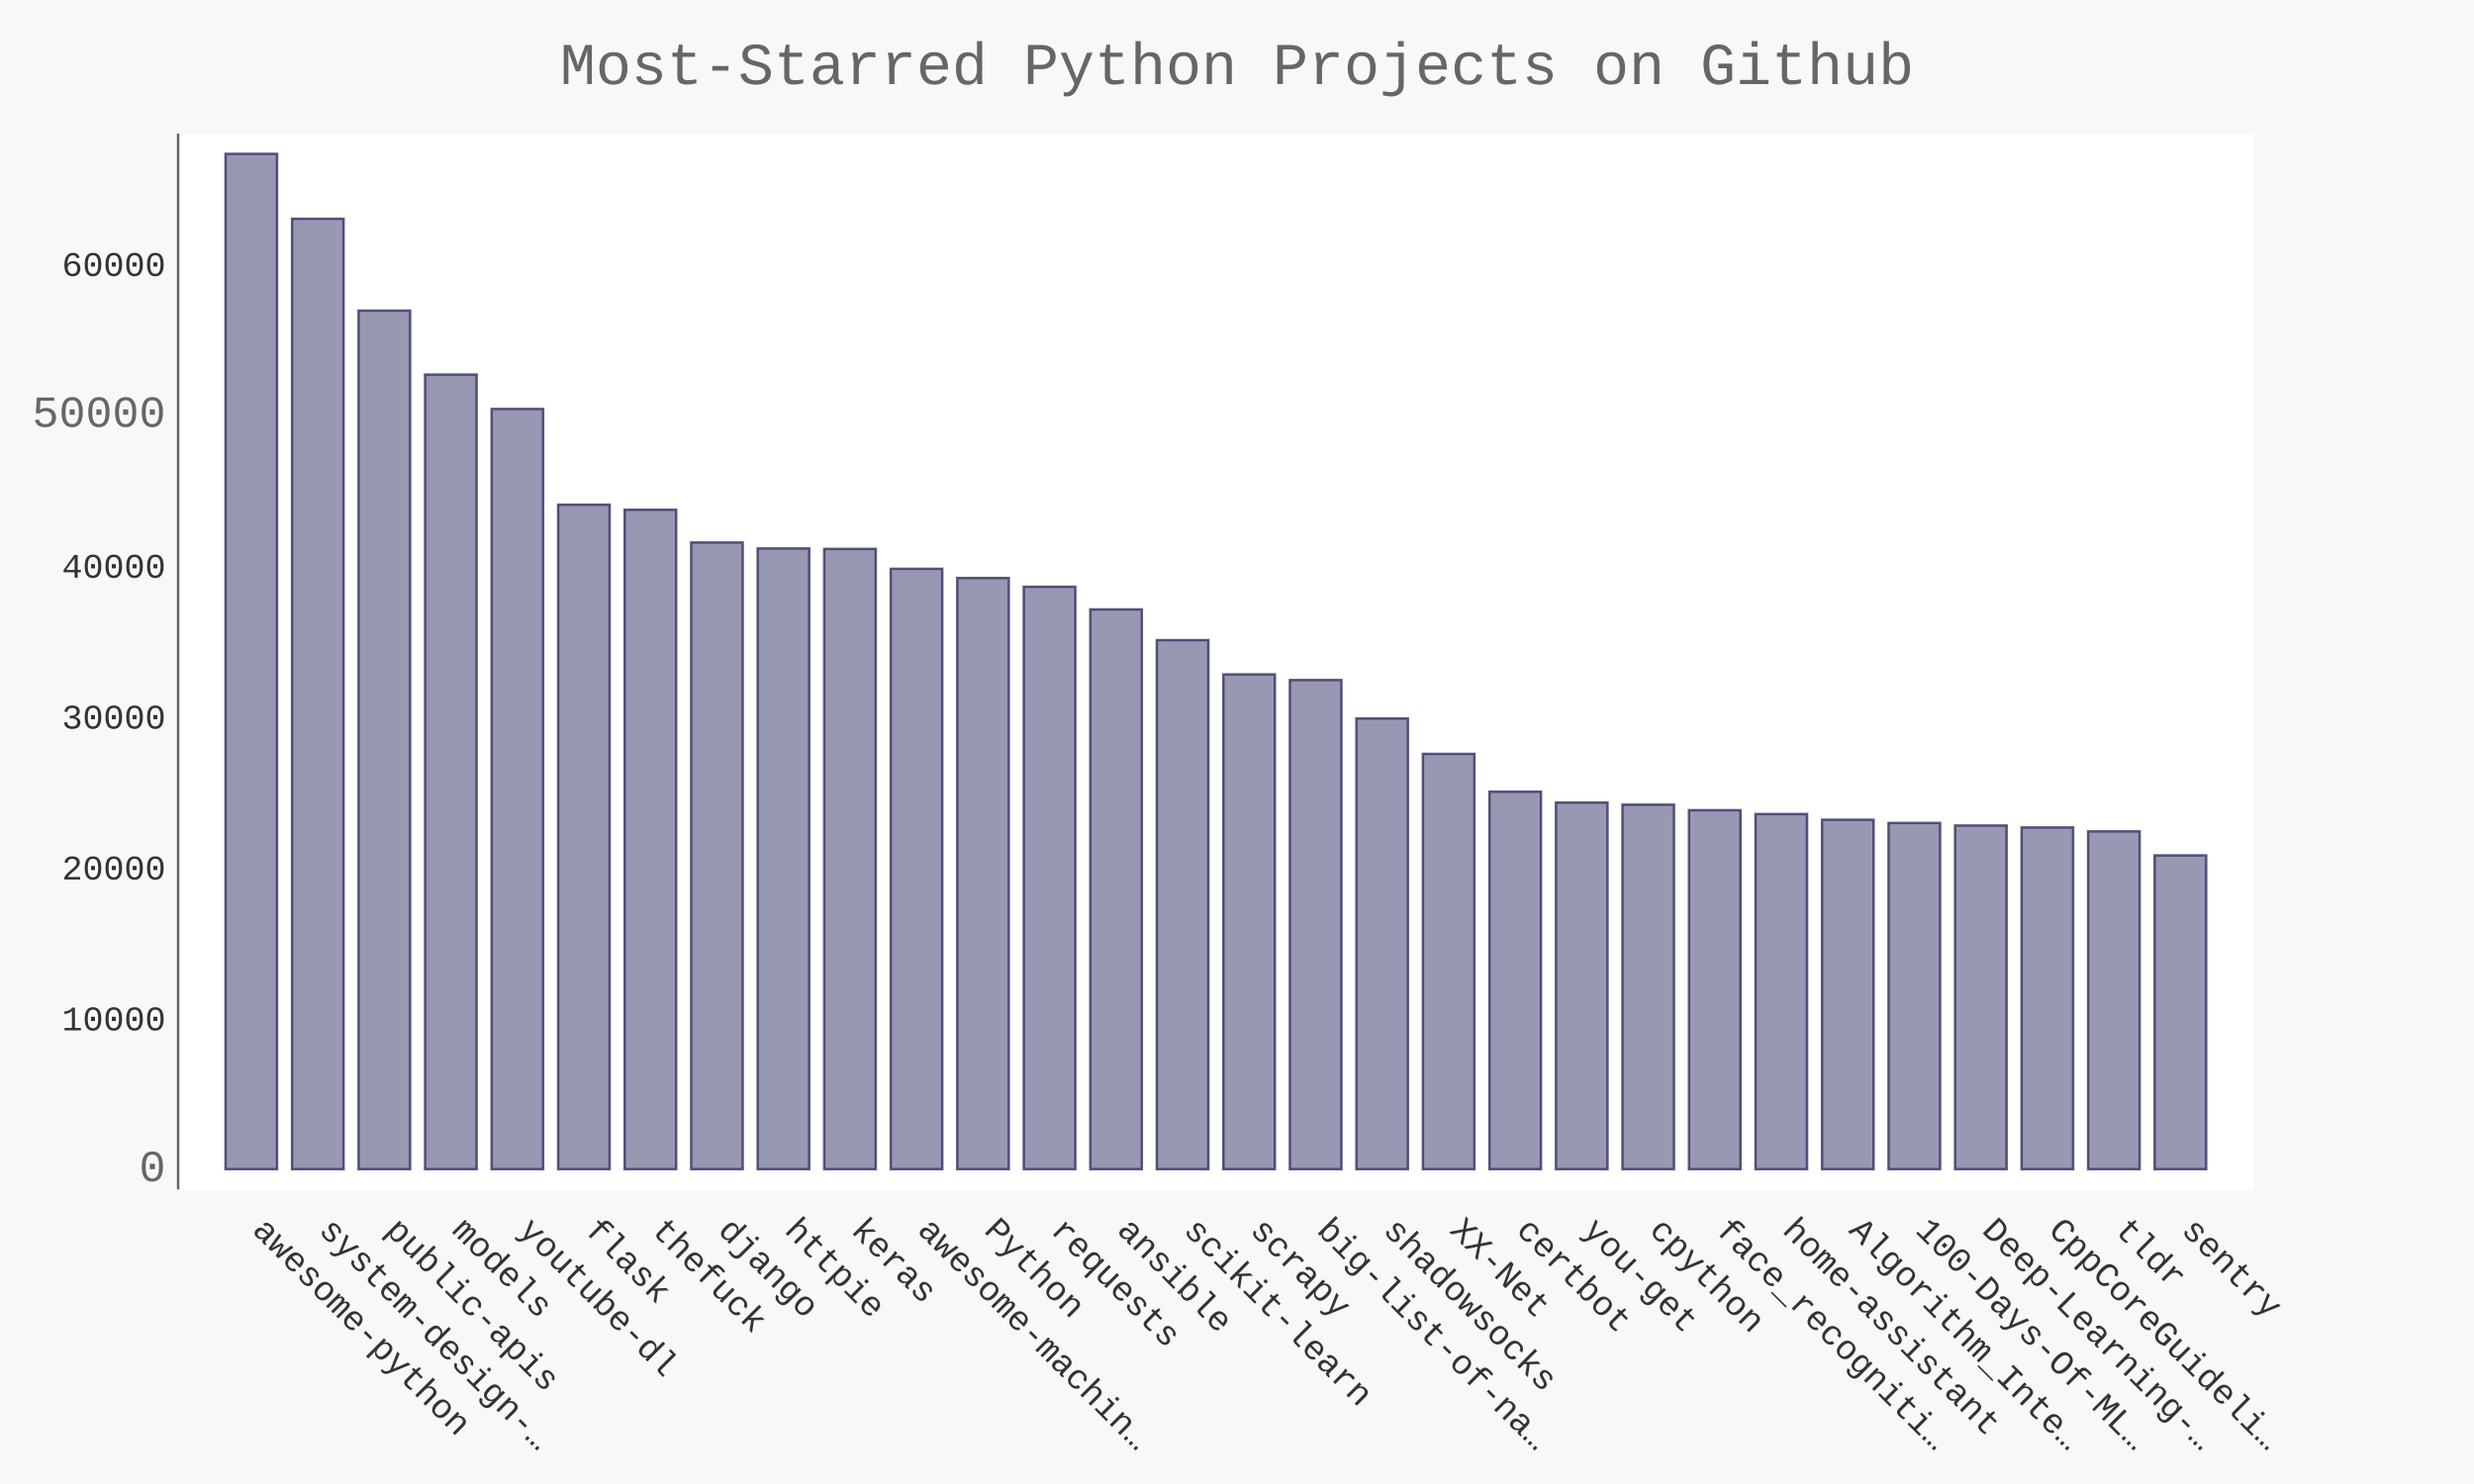
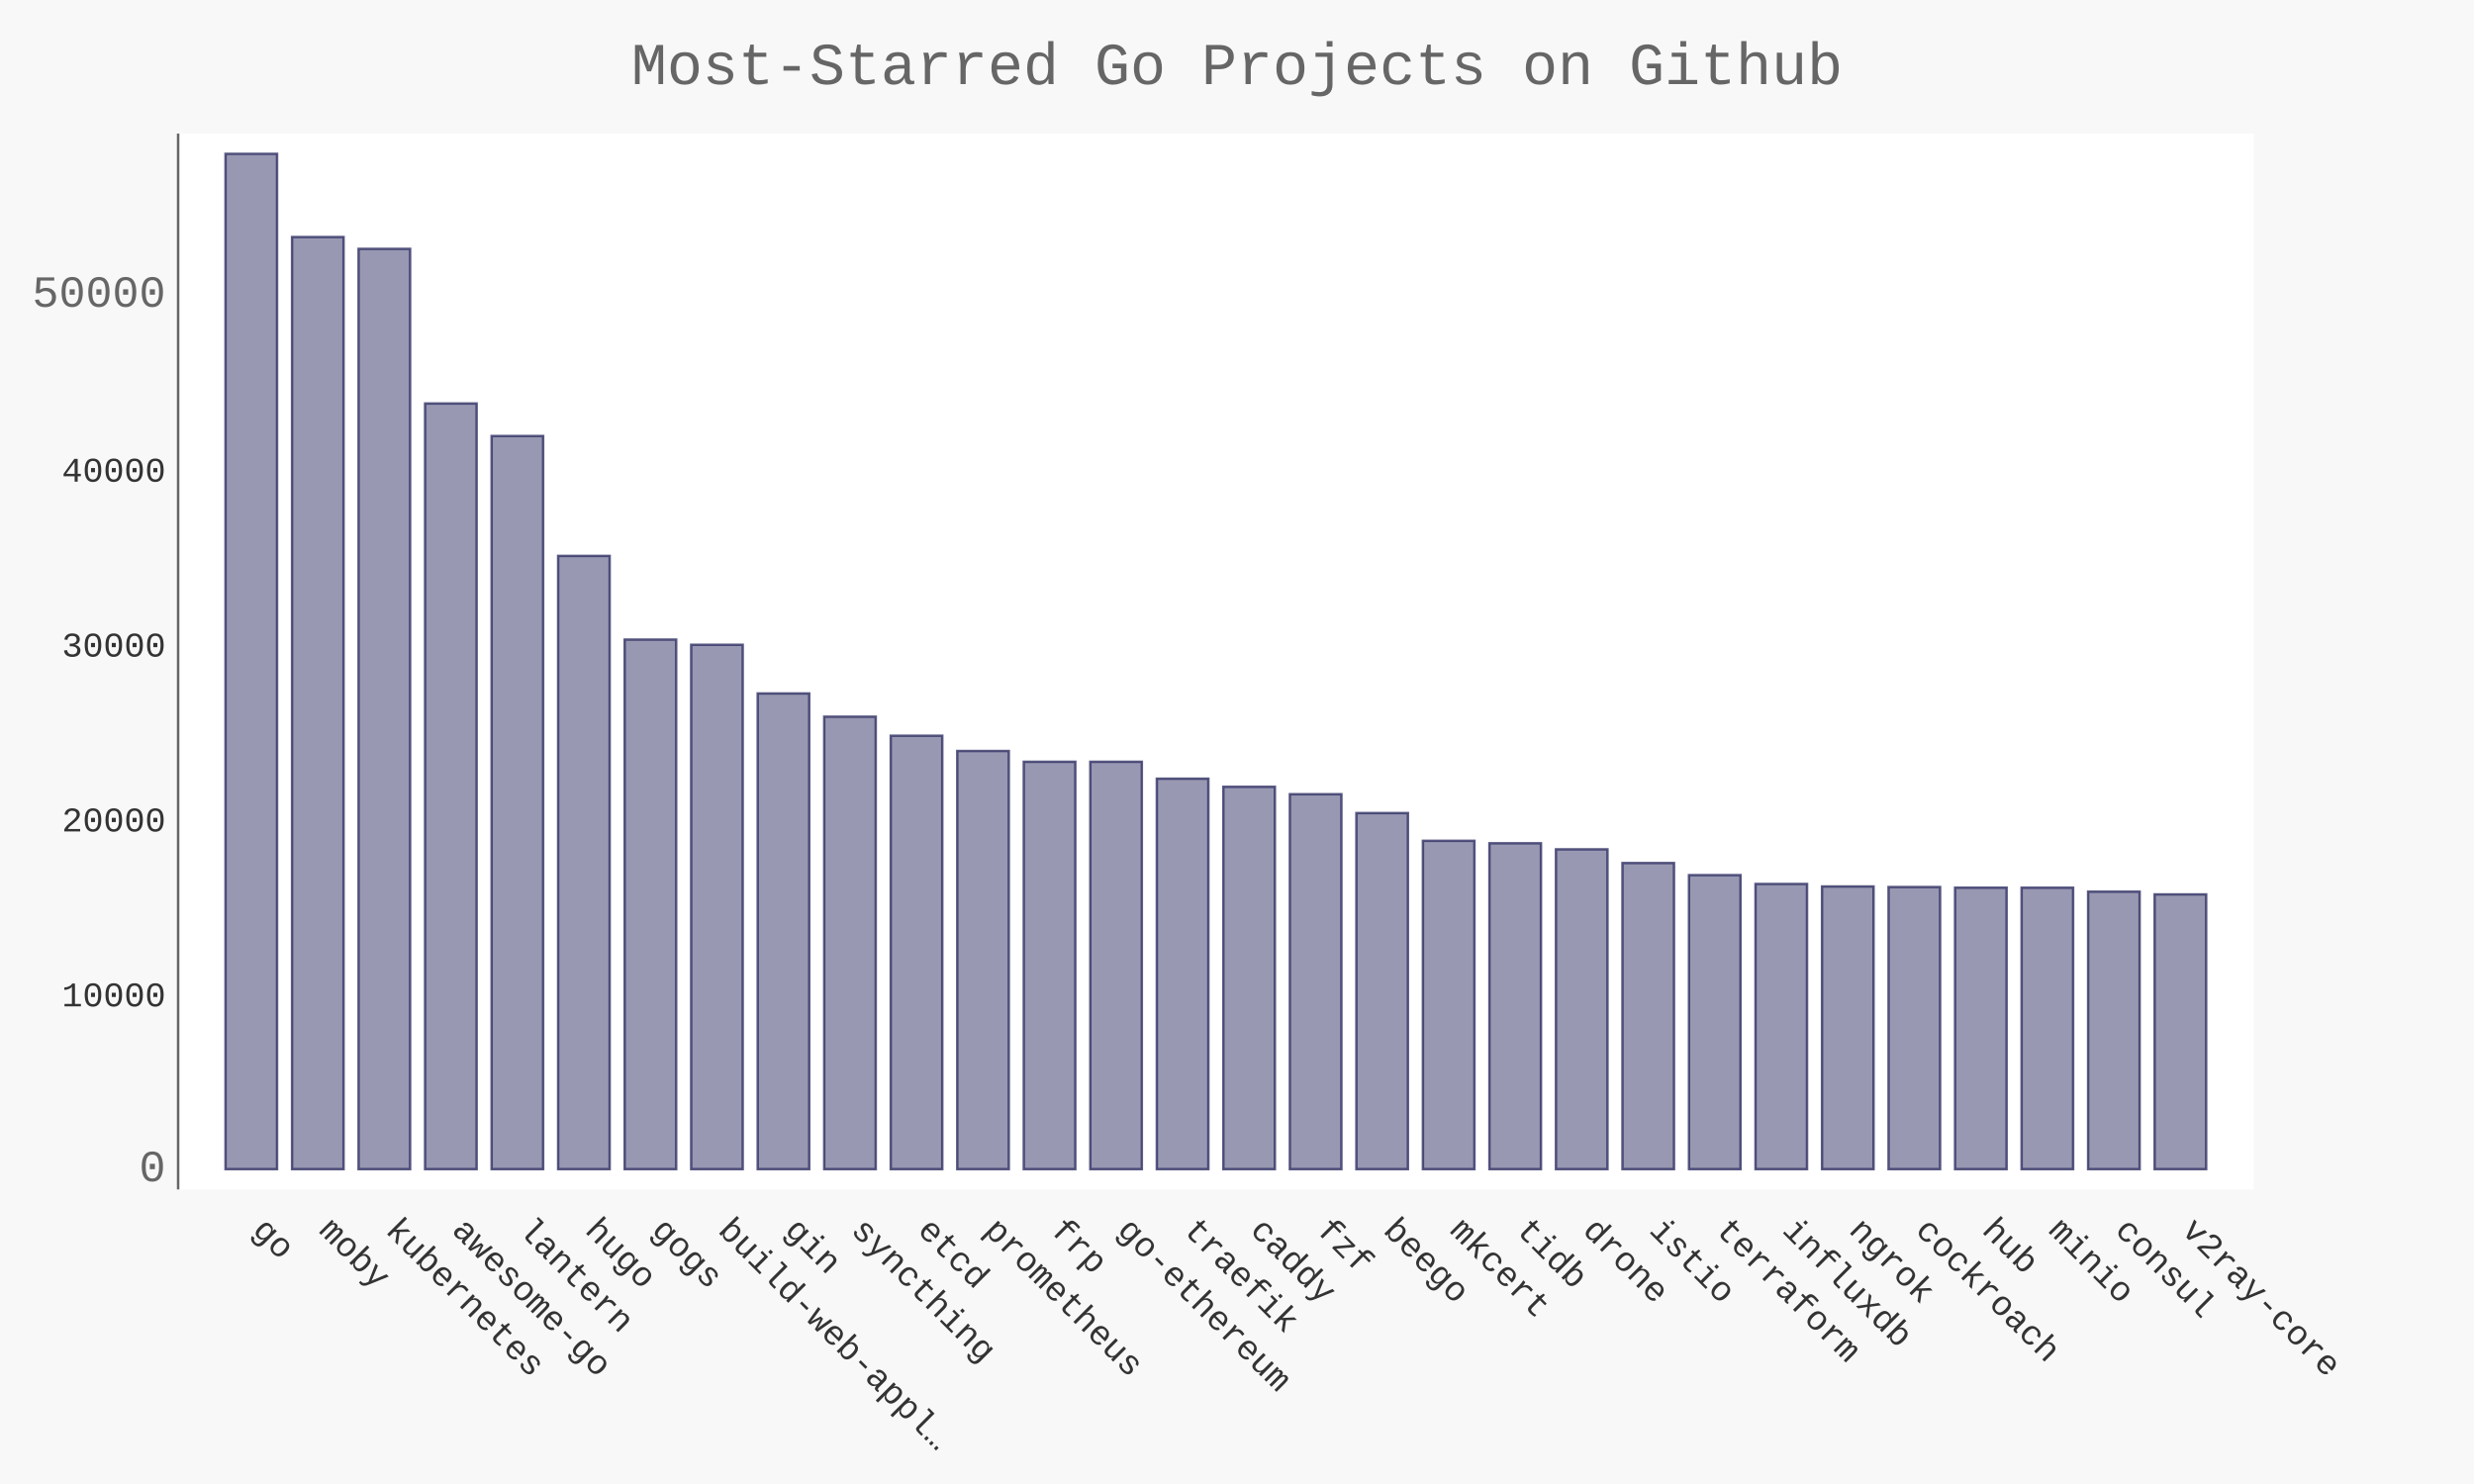
- <svg xmlns="http://www.w3.org/2000/svg" id="chart-edfc2ad5-091d-405c-a223-7e5990c007cc" class="pygal-chart" viewBox="0 0 1000 600">
+ <svg xmlns="http://www.w3.org/2000/svg" xmlns:xlink="http://www.w3.org/1999/xlink" id="chart-a666b86d-d041-4236-be1c-722a4d7f2378" class="pygal-chart" viewBox="0 0 1000 600">
  <defs>
-     <style type="text/css">#chart-edfc2ad5-091d-405c-a223-7e5990c007cc{-webkit-user-select:none;-webkit-font-smoothing:antialiased;font-family:Consolas,"Liberation Mono",Menlo,Courier,monospace}#chart-edfc2ad5-091d-405c-a223-7e5990c007cc .title{font-family:Consolas,"Liberation Mono",Menlo,Courier,monospace;font-size:24px}#chart-edfc2ad5-091d-405c-a223-7e5990c007cc .legends .legend text{font-family:Consolas,"Liberation Mono",Menlo,Courier,monospace;font-size:14px}#chart-edfc2ad5-091d-405c-a223-7e5990c007cc .axis text{font-family:Consolas,"Liberation Mono",Menlo,Courier,monospace;font-size:14px}#chart-edfc2ad5-091d-405c-a223-7e5990c007cc .axis text.major{font-family:Consolas,"Liberation Mono",Menlo,Courier,monospace;font-size:18px}#chart-edfc2ad5-091d-405c-a223-7e5990c007cc .text-overlay text.value{font-family:Consolas,"Liberation Mono",Menlo,Courier,monospace;font-size:16px}#chart-edfc2ad5-091d-405c-a223-7e5990c007cc .text-overlay text.label{font-family:Consolas,"Liberation Mono",Menlo,Courier,monospace;font-size:10px}#chart-edfc2ad5-091d-405c-a223-7e5990c007cc .tooltip{font-family:Consolas,"Liberation Mono",Menlo,Courier,monospace;font-size:14px}#chart-edfc2ad5-091d-405c-a223-7e5990c007cc text.no_data{font-family:Consolas,"Liberation Mono",Menlo,Courier,monospace;font-size:64px}
- #chart-edfc2ad5-091d-405c-a223-7e5990c007cc{background-color:#f8f8f8}#chart-edfc2ad5-091d-405c-a223-7e5990c007cc path,#chart-edfc2ad5-091d-405c-a223-7e5990c007cc line,#chart-edfc2ad5-091d-405c-a223-7e5990c007cc rect,#chart-edfc2ad5-091d-405c-a223-7e5990c007cc circle{-webkit-transition:250ms ease-in;-moz-transition:250ms ease-in;transition:250ms ease-in}#chart-edfc2ad5-091d-405c-a223-7e5990c007cc .graph &gt; .background{fill:#f8f8f8}#chart-edfc2ad5-091d-405c-a223-7e5990c007cc .plot &gt; .background{fill:#ffffff}#chart-edfc2ad5-091d-405c-a223-7e5990c007cc .graph{fill:#333}#chart-edfc2ad5-091d-405c-a223-7e5990c007cc text.no_data{fill:#666}#chart-edfc2ad5-091d-405c-a223-7e5990c007cc .title{fill:#666}#chart-edfc2ad5-091d-405c-a223-7e5990c007cc .legends .legend text{fill:#333}#chart-edfc2ad5-091d-405c-a223-7e5990c007cc .legends .legend:hover text{fill:#666}#chart-edfc2ad5-091d-405c-a223-7e5990c007cc .axis .line{stroke:#666}#chart-edfc2ad5-091d-405c-a223-7e5990c007cc .axis .guide.line{stroke:rgba(0,0,0,0.5)}#chart-edfc2ad5-091d-405c-a223-7e5990c007cc .axis .major.line{stroke:#333}#chart-edfc2ad5-091d-405c-a223-7e5990c007cc .axis text.major{fill:#666}#chart-edfc2ad5-091d-405c-a223-7e5990c007cc .axis.y .guides:hover .guide.line,#chart-edfc2ad5-091d-405c-a223-7e5990c007cc .line-graph .axis.x .guides:hover .guide.line,#chart-edfc2ad5-091d-405c-a223-7e5990c007cc .stackedline-graph .axis.x .guides:hover .guide.line,#chart-edfc2ad5-091d-405c-a223-7e5990c007cc .xy-graph .axis.x .guides:hover .guide.line{stroke:#666}#chart-edfc2ad5-091d-405c-a223-7e5990c007cc .axis .guides:hover text{fill:#666}#chart-edfc2ad5-091d-405c-a223-7e5990c007cc .reactive{fill-opacity:.5;stroke-opacity:.8}#chart-edfc2ad5-091d-405c-a223-7e5990c007cc .ci{stroke:#333}#chart-edfc2ad5-091d-405c-a223-7e5990c007cc .reactive.active,#chart-edfc2ad5-091d-405c-a223-7e5990c007cc .active .reactive{fill-opacity:.9;stroke-opacity:.9;stroke-width:4}#chart-edfc2ad5-091d-405c-a223-7e5990c007cc .ci .reactive.active{stroke-width:1.5}#chart-edfc2ad5-091d-405c-a223-7e5990c007cc .series text{fill:#666}#chart-edfc2ad5-091d-405c-a223-7e5990c007cc .tooltip rect{fill:#ffffff;stroke:#666;-webkit-transition:opacity 250ms ease-in;-moz-transition:opacity 250ms ease-in;transition:opacity 250ms ease-in}#chart-edfc2ad5-091d-405c-a223-7e5990c007cc .tooltip .label{fill:#333}#chart-edfc2ad5-091d-405c-a223-7e5990c007cc .tooltip .label{fill:#333}#chart-edfc2ad5-091d-405c-a223-7e5990c007cc .tooltip .legend{font-size:.8em;fill:rgba(0,0,0,0.5)}#chart-edfc2ad5-091d-405c-a223-7e5990c007cc .tooltip .x_label{font-size:.6em;fill:#666}#chart-edfc2ad5-091d-405c-a223-7e5990c007cc .tooltip .xlink{font-size:.5em;text-decoration:underline}#chart-edfc2ad5-091d-405c-a223-7e5990c007cc .tooltip .value{font-size:1.5em}#chart-edfc2ad5-091d-405c-a223-7e5990c007cc .bound{font-size:.5em}#chart-edfc2ad5-091d-405c-a223-7e5990c007cc .max-value{font-size:.75em;fill:rgba(0,0,0,0.5)}#chart-edfc2ad5-091d-405c-a223-7e5990c007cc .map-element{fill:#ffffff;stroke:rgba(0,0,0,0.5) !important}#chart-edfc2ad5-091d-405c-a223-7e5990c007cc .map-element .reactive{fill-opacity:inherit;stroke-opacity:inherit}#chart-edfc2ad5-091d-405c-a223-7e5990c007cc .color-0,#chart-edfc2ad5-091d-405c-a223-7e5990c007cc .color-0 a:visited{stroke:#333366;fill:#333366}#chart-edfc2ad5-091d-405c-a223-7e5990c007cc .text-overlay .color-0 text{fill:black}
- #chart-edfc2ad5-091d-405c-a223-7e5990c007cc text.no_data{text-anchor:middle}#chart-edfc2ad5-091d-405c-a223-7e5990c007cc .guide.line{fill:none}#chart-edfc2ad5-091d-405c-a223-7e5990c007cc .centered{text-anchor:middle}#chart-edfc2ad5-091d-405c-a223-7e5990c007cc .title{text-anchor:middle}#chart-edfc2ad5-091d-405c-a223-7e5990c007cc .legends .legend text{fill-opacity:1}#chart-edfc2ad5-091d-405c-a223-7e5990c007cc .axis.x text{text-anchor:middle}#chart-edfc2ad5-091d-405c-a223-7e5990c007cc .axis.x:not(.web) text[transform]{text-anchor:start}#chart-edfc2ad5-091d-405c-a223-7e5990c007cc .axis.x:not(.web) text[transform].backwards{text-anchor:end}#chart-edfc2ad5-091d-405c-a223-7e5990c007cc .axis.y text{text-anchor:end}#chart-edfc2ad5-091d-405c-a223-7e5990c007cc .axis.y text[transform].backwards{text-anchor:start}#chart-edfc2ad5-091d-405c-a223-7e5990c007cc .axis.y2 text{text-anchor:start}#chart-edfc2ad5-091d-405c-a223-7e5990c007cc .axis.y2 text[transform].backwards{text-anchor:end}#chart-edfc2ad5-091d-405c-a223-7e5990c007cc .axis .guide.line{stroke-dasharray:4,4}#chart-edfc2ad5-091d-405c-a223-7e5990c007cc .axis .major.guide.line{stroke-dasharray:6,6}#chart-edfc2ad5-091d-405c-a223-7e5990c007cc .horizontal .axis.y .guide.line,#chart-edfc2ad5-091d-405c-a223-7e5990c007cc .horizontal .axis.y2 .guide.line,#chart-edfc2ad5-091d-405c-a223-7e5990c007cc .vertical .axis.x .guide.line{opacity:0}#chart-edfc2ad5-091d-405c-a223-7e5990c007cc .horizontal .axis.always_show .guide.line,#chart-edfc2ad5-091d-405c-a223-7e5990c007cc .vertical .axis.always_show .guide.line{opacity:1 !important}#chart-edfc2ad5-091d-405c-a223-7e5990c007cc .axis.y .guides:hover .guide.line,#chart-edfc2ad5-091d-405c-a223-7e5990c007cc .axis.y2 .guides:hover .guide.line,#chart-edfc2ad5-091d-405c-a223-7e5990c007cc .axis.x .guides:hover .guide.line{opacity:1}#chart-edfc2ad5-091d-405c-a223-7e5990c007cc .axis .guides:hover text{opacity:1}#chart-edfc2ad5-091d-405c-a223-7e5990c007cc .nofill{fill:none}#chart-edfc2ad5-091d-405c-a223-7e5990c007cc .subtle-fill{fill-opacity:.2}#chart-edfc2ad5-091d-405c-a223-7e5990c007cc .dot{stroke-width:1px;fill-opacity:1}#chart-edfc2ad5-091d-405c-a223-7e5990c007cc .dot.active{stroke-width:5px}#chart-edfc2ad5-091d-405c-a223-7e5990c007cc .dot.negative{fill:transparent}#chart-edfc2ad5-091d-405c-a223-7e5990c007cc text,#chart-edfc2ad5-091d-405c-a223-7e5990c007cc tspan{stroke:none !important}#chart-edfc2ad5-091d-405c-a223-7e5990c007cc .series text.active{opacity:1}#chart-edfc2ad5-091d-405c-a223-7e5990c007cc .tooltip rect{fill-opacity:.95;stroke-width:.5}#chart-edfc2ad5-091d-405c-a223-7e5990c007cc .tooltip text{fill-opacity:1}#chart-edfc2ad5-091d-405c-a223-7e5990c007cc .showable{visibility:hidden}#chart-edfc2ad5-091d-405c-a223-7e5990c007cc .showable.shown{visibility:visible}#chart-edfc2ad5-091d-405c-a223-7e5990c007cc .gauge-background{fill:rgba(229,229,229,1);stroke:none}#chart-edfc2ad5-091d-405c-a223-7e5990c007cc .bg-lines{stroke:#f8f8f8;stroke-width:2px}</style>
+     <style type="text/css">#chart-a666b86d-d041-4236-be1c-722a4d7f2378{-webkit-user-select:none;-webkit-font-smoothing:antialiased;font-family:Consolas,"Liberation Mono",Menlo,Courier,monospace}#chart-a666b86d-d041-4236-be1c-722a4d7f2378 .title{font-family:Consolas,"Liberation Mono",Menlo,Courier,monospace;font-size:24px}#chart-a666b86d-d041-4236-be1c-722a4d7f2378 .legends .legend text{font-family:Consolas,"Liberation Mono",Menlo,Courier,monospace;font-size:14px}#chart-a666b86d-d041-4236-be1c-722a4d7f2378 .axis text{font-family:Consolas,"Liberation Mono",Menlo,Courier,monospace;font-size:14px}#chart-a666b86d-d041-4236-be1c-722a4d7f2378 .axis text.major{font-family:Consolas,"Liberation Mono",Menlo,Courier,monospace;font-size:18px}#chart-a666b86d-d041-4236-be1c-722a4d7f2378 .text-overlay text.value{font-family:Consolas,"Liberation Mono",Menlo,Courier,monospace;font-size:16px}#chart-a666b86d-d041-4236-be1c-722a4d7f2378 .text-overlay text.label{font-family:Consolas,"Liberation Mono",Menlo,Courier,monospace;font-size:10px}#chart-a666b86d-d041-4236-be1c-722a4d7f2378 .tooltip{font-family:Consolas,"Liberation Mono",Menlo,Courier,monospace;font-size:14px}#chart-a666b86d-d041-4236-be1c-722a4d7f2378 text.no_data{font-family:Consolas,"Liberation Mono",Menlo,Courier,monospace;font-size:64px}
+ #chart-a666b86d-d041-4236-be1c-722a4d7f2378{background-color:#f8f8f8}#chart-a666b86d-d041-4236-be1c-722a4d7f2378 path,#chart-a666b86d-d041-4236-be1c-722a4d7f2378 line,#chart-a666b86d-d041-4236-be1c-722a4d7f2378 rect,#chart-a666b86d-d041-4236-be1c-722a4d7f2378 circle{-webkit-transition:250ms ease-in;-moz-transition:250ms ease-in;transition:250ms ease-in}#chart-a666b86d-d041-4236-be1c-722a4d7f2378 .graph &gt; .background{fill:#f8f8f8}#chart-a666b86d-d041-4236-be1c-722a4d7f2378 .plot &gt; .background{fill:#ffffff}#chart-a666b86d-d041-4236-be1c-722a4d7f2378 .graph{fill:#333}#chart-a666b86d-d041-4236-be1c-722a4d7f2378 text.no_data{fill:#666}#chart-a666b86d-d041-4236-be1c-722a4d7f2378 .title{fill:#666}#chart-a666b86d-d041-4236-be1c-722a4d7f2378 .legends .legend text{fill:#333}#chart-a666b86d-d041-4236-be1c-722a4d7f2378 .legends .legend:hover text{fill:#666}#chart-a666b86d-d041-4236-be1c-722a4d7f2378 .axis .line{stroke:#666}#chart-a666b86d-d041-4236-be1c-722a4d7f2378 .axis .guide.line{stroke:rgba(0,0,0,0.5)}#chart-a666b86d-d041-4236-be1c-722a4d7f2378 .axis .major.line{stroke:#333}#chart-a666b86d-d041-4236-be1c-722a4d7f2378 .axis text.major{fill:#666}#chart-a666b86d-d041-4236-be1c-722a4d7f2378 .axis.y .guides:hover .guide.line,#chart-a666b86d-d041-4236-be1c-722a4d7f2378 .line-graph .axis.x .guides:hover .guide.line,#chart-a666b86d-d041-4236-be1c-722a4d7f2378 .stackedline-graph .axis.x .guides:hover .guide.line,#chart-a666b86d-d041-4236-be1c-722a4d7f2378 .xy-graph .axis.x .guides:hover .guide.line{stroke:#666}#chart-a666b86d-d041-4236-be1c-722a4d7f2378 .axis .guides:hover text{fill:#666}#chart-a666b86d-d041-4236-be1c-722a4d7f2378 .reactive{fill-opacity:.5;stroke-opacity:.8}#chart-a666b86d-d041-4236-be1c-722a4d7f2378 .ci{stroke:#333}#chart-a666b86d-d041-4236-be1c-722a4d7f2378 .reactive.active,#chart-a666b86d-d041-4236-be1c-722a4d7f2378 .active .reactive{fill-opacity:.9;stroke-opacity:.9;stroke-width:4}#chart-a666b86d-d041-4236-be1c-722a4d7f2378 .ci .reactive.active{stroke-width:1.5}#chart-a666b86d-d041-4236-be1c-722a4d7f2378 .series text{fill:#666}#chart-a666b86d-d041-4236-be1c-722a4d7f2378 .tooltip rect{fill:#ffffff;stroke:#666;-webkit-transition:opacity 250ms ease-in;-moz-transition:opacity 250ms ease-in;transition:opacity 250ms ease-in}#chart-a666b86d-d041-4236-be1c-722a4d7f2378 .tooltip .label{fill:#333}#chart-a666b86d-d041-4236-be1c-722a4d7f2378 .tooltip .label{fill:#333}#chart-a666b86d-d041-4236-be1c-722a4d7f2378 .tooltip .legend{font-size:.8em;fill:rgba(0,0,0,0.5)}#chart-a666b86d-d041-4236-be1c-722a4d7f2378 .tooltip .x_label{font-size:.6em;fill:#666}#chart-a666b86d-d041-4236-be1c-722a4d7f2378 .tooltip .xlink{font-size:.5em;text-decoration:underline}#chart-a666b86d-d041-4236-be1c-722a4d7f2378 .tooltip .value{font-size:1.5em}#chart-a666b86d-d041-4236-be1c-722a4d7f2378 .bound{font-size:.5em}#chart-a666b86d-d041-4236-be1c-722a4d7f2378 .max-value{font-size:.75em;fill:rgba(0,0,0,0.5)}#chart-a666b86d-d041-4236-be1c-722a4d7f2378 .map-element{fill:#ffffff;stroke:rgba(0,0,0,0.5) !important}#chart-a666b86d-d041-4236-be1c-722a4d7f2378 .map-element .reactive{fill-opacity:inherit;stroke-opacity:inherit}#chart-a666b86d-d041-4236-be1c-722a4d7f2378 .color-0,#chart-a666b86d-d041-4236-be1c-722a4d7f2378 .color-0 a:visited{stroke:#333366;fill:#333366}#chart-a666b86d-d041-4236-be1c-722a4d7f2378 .text-overlay .color-0 text{fill:black}
+ #chart-a666b86d-d041-4236-be1c-722a4d7f2378 text.no_data{text-anchor:middle}#chart-a666b86d-d041-4236-be1c-722a4d7f2378 .guide.line{fill:none}#chart-a666b86d-d041-4236-be1c-722a4d7f2378 .centered{text-anchor:middle}#chart-a666b86d-d041-4236-be1c-722a4d7f2378 .title{text-anchor:middle}#chart-a666b86d-d041-4236-be1c-722a4d7f2378 .legends .legend text{fill-opacity:1}#chart-a666b86d-d041-4236-be1c-722a4d7f2378 .axis.x text{text-anchor:middle}#chart-a666b86d-d041-4236-be1c-722a4d7f2378 .axis.x:not(.web) text[transform]{text-anchor:start}#chart-a666b86d-d041-4236-be1c-722a4d7f2378 .axis.x:not(.web) text[transform].backwards{text-anchor:end}#chart-a666b86d-d041-4236-be1c-722a4d7f2378 .axis.y text{text-anchor:end}#chart-a666b86d-d041-4236-be1c-722a4d7f2378 .axis.y text[transform].backwards{text-anchor:start}#chart-a666b86d-d041-4236-be1c-722a4d7f2378 .axis.y2 text{text-anchor:start}#chart-a666b86d-d041-4236-be1c-722a4d7f2378 .axis.y2 text[transform].backwards{text-anchor:end}#chart-a666b86d-d041-4236-be1c-722a4d7f2378 .axis .guide.line{stroke-dasharray:4,4}#chart-a666b86d-d041-4236-be1c-722a4d7f2378 .axis .major.guide.line{stroke-dasharray:6,6}#chart-a666b86d-d041-4236-be1c-722a4d7f2378 .horizontal .axis.y .guide.line,#chart-a666b86d-d041-4236-be1c-722a4d7f2378 .horizontal .axis.y2 .guide.line,#chart-a666b86d-d041-4236-be1c-722a4d7f2378 .vertical .axis.x .guide.line{opacity:0}#chart-a666b86d-d041-4236-be1c-722a4d7f2378 .horizontal .axis.always_show .guide.line,#chart-a666b86d-d041-4236-be1c-722a4d7f2378 .vertical .axis.always_show .guide.line{opacity:1 !important}#chart-a666b86d-d041-4236-be1c-722a4d7f2378 .axis.y .guides:hover .guide.line,#chart-a666b86d-d041-4236-be1c-722a4d7f2378 .axis.y2 .guides:hover .guide.line,#chart-a666b86d-d041-4236-be1c-722a4d7f2378 .axis.x .guides:hover .guide.line{opacity:1}#chart-a666b86d-d041-4236-be1c-722a4d7f2378 .axis .guides:hover text{opacity:1}#chart-a666b86d-d041-4236-be1c-722a4d7f2378 .nofill{fill:none}#chart-a666b86d-d041-4236-be1c-722a4d7f2378 .subtle-fill{fill-opacity:.2}#chart-a666b86d-d041-4236-be1c-722a4d7f2378 .dot{stroke-width:1px;fill-opacity:1}#chart-a666b86d-d041-4236-be1c-722a4d7f2378 .dot.active{stroke-width:5px}#chart-a666b86d-d041-4236-be1c-722a4d7f2378 .dot.negative{fill:transparent}#chart-a666b86d-d041-4236-be1c-722a4d7f2378 text,#chart-a666b86d-d041-4236-be1c-722a4d7f2378 tspan{stroke:none !important}#chart-a666b86d-d041-4236-be1c-722a4d7f2378 .series text.active{opacity:1}#chart-a666b86d-d041-4236-be1c-722a4d7f2378 .tooltip rect{fill-opacity:.95;stroke-width:.5}#chart-a666b86d-d041-4236-be1c-722a4d7f2378 .tooltip text{fill-opacity:1}#chart-a666b86d-d041-4236-be1c-722a4d7f2378 .showable{visibility:hidden}#chart-a666b86d-d041-4236-be1c-722a4d7f2378 .showable.shown{visibility:visible}#chart-a666b86d-d041-4236-be1c-722a4d7f2378 .gauge-background{fill:rgba(229,229,229,1);stroke:none}#chart-a666b86d-d041-4236-be1c-722a4d7f2378 .bg-lines{stroke:#f8f8f8;stroke-width:2px}</style>
  </defs>
  <g class="graph bar-graph vertical">
    <rect class="background" height="600" width="1000" x="0" y="0" />
    <g class="plot" transform="translate(72, 54)">
      <rect class="background" height="426.905" width="838.905" x="0" y="0" />
      <g class="axis y">
        <g class="guides">
          <text class="major" x="-5" y="423.595">0</text>
        </g>
        <g class="guides">
-           <text class="" x="-5" y="362.592">10000</text>
-         </g>
-         <g class="guides">
-           <text class="" x="-5" y="301.59">20000</text>
-         </g>
-         <g class="guides">
-           <text class="" x="-5" y="240.588">30000</text>
-         </g>
-         <g class="guides">
-           <text class="" x="-5" y="179.585">40000</text>
-         </g>
-         <g class="guides">
-           <text class="major" x="-5" y="118.583">50000</text>
-         </g>
-         <g class="guides">
-           <text class="" x="-5" y="57.58">60000</text>
+           <text class="" x="-5" y="352.88">10000</text>
+         </g>
+         <g class="guides">
+           <text class="" x="-5" y="282.165">20000</text>
+         </g>
+         <g class="guides">
+           <text class="" x="-5" y="211.451">30000</text>
+         </g>
+         <g class="guides">
+           <text class="" x="-5" y="140.736">40000</text>
+         </g>
+         <g class="guides">
+           <text class="major" x="-5" y="70.021">50000</text>
        </g>
      </g>
      <g class="axis x">
        <path class="line" d="M0 0 v426.905" />
        <g class="guides">
          <path class="guide line" d="M29.577 0 v426.905" />
-           <text class="" x="29.577" y="443.905" transform="rotate(45 29.57676 443.9045)">awesome-python</text>
+           <text class="" x="29.577" y="443.905" transform="rotate(45 29.57676 443.9045)">go</text>
        </g>
        <g class="guides">
          <path class="guide line" d="M56.465 0 v426.905" />
-           <text class="" x="56.465" y="443.905" transform="rotate(45 56.46473 443.9045)">system-design-…</text>
+           <text class="" x="56.465" y="443.905" transform="rotate(45 56.46473 443.9045)">moby</text>
        </g>
        <g class="guides">
          <path class="guide line" d="M83.353 0 v426.905" />
-           <text class="" x="83.353" y="443.905" transform="rotate(45 83.35269 443.9045)">public-apis</text>
+           <text class="" x="83.353" y="443.905" transform="rotate(45 83.35269 443.9045)">kubernetes</text>
        </g>
        <g class="guides">
          <path class="guide line" d="M110.241 0 v426.905" />
-           <text class="" x="110.241" y="443.905" transform="rotate(45 110.2407 443.9045)">models</text>
+           <text class="" x="110.241" y="443.905" transform="rotate(45 110.2407 443.9045)">awesome-go</text>
        </g>
        <g class="guides">
          <path class="guide line" d="M137.129 0 v426.905" />
-           <text class="" x="137.129" y="443.905" transform="rotate(45 137.1286 443.9045)">youtube-dl</text>
+           <text class="" x="137.129" y="443.905" transform="rotate(45 137.1286 443.9045)">lantern</text>
        </g>
        <g class="guides">
          <path class="guide line" d="M164.017 0 v426.905" />
-           <text class="" x="164.017" y="443.905" transform="rotate(45 164.0166 443.9045)">flask</text>
+           <text class="" x="164.017" y="443.905" transform="rotate(45 164.0166 443.9045)">hugo</text>
        </g>
        <g class="guides">
          <path class="guide line" d="M190.905 0 v426.905" />
-           <text class="" x="190.905" y="443.905" transform="rotate(45 190.9046 443.9045)">thefuck</text>
+           <text class="" x="190.905" y="443.905" transform="rotate(45 190.9046 443.9045)">gogs</text>
        </g>
        <g class="guides">
          <path class="guide line" d="M217.793 0 v426.905" />
-           <text class="" x="217.793" y="443.905" transform="rotate(45 217.7925 443.9045)">django</text>
+           <text class="" x="217.793" y="443.905" transform="rotate(45 217.7925 443.9045)">build-web-appl…</text>
        </g>
        <g class="guides">
          <path class="guide line" d="M244.68 0 v426.905" />
-           <text class="" x="244.68" y="443.905" transform="rotate(45 244.6805 443.9045)">httpie</text>
+           <text class="" x="244.68" y="443.905" transform="rotate(45 244.6805 443.9045)">gin</text>
        </g>
        <g class="guides">
          <path class="guide line" d="M271.568 0 v426.905" />
-           <text class="" x="271.568" y="443.905" transform="rotate(45 271.5685 443.9045)">keras</text>
+           <text class="" x="271.568" y="443.905" transform="rotate(45 271.5685 443.9045)">syncthing</text>
        </g>
        <g class="guides">
          <path class="guide line" d="M298.456 0 v426.905" />
-           <text class="" x="298.456" y="443.905" transform="rotate(45 298.4564 443.9045)">awesome-machin…</text>
+           <text class="" x="298.456" y="443.905" transform="rotate(45 298.4564 443.9045)">etcd</text>
        </g>
        <g class="guides">
          <path class="guide line" d="M325.344 0 v426.905" />
-           <text class="" x="325.344" y="443.905" transform="rotate(45 325.3444 443.9045)">Python</text>
+           <text class="" x="325.344" y="443.905" transform="rotate(45 325.3444 443.9045)">prometheus</text>
        </g>
        <g class="guides">
          <path class="guide line" d="M352.232 0 v426.905" />
-           <text class="" x="352.232" y="443.905" transform="rotate(45 352.2324 443.9045)">requests</text>
+           <text class="" x="352.232" y="443.905" transform="rotate(45 352.2324 443.9045)">frp</text>
        </g>
        <g class="guides">
          <path class="guide line" d="M379.12 0 v426.905" />
-           <text class="" x="379.12" y="443.905" transform="rotate(45 379.1203 443.9045)">ansible</text>
+           <text class="" x="379.12" y="443.905" transform="rotate(45 379.1203 443.9045)">go-ethereum</text>
        </g>
        <g class="guides">
          <path class="guide line" d="M406.008 0 v426.905" />
-           <text class="" x="406.008" y="443.905" transform="rotate(45 406.0083 443.9045)">scikit-learn</text>
+           <text class="" x="406.008" y="443.905" transform="rotate(45 406.0083 443.9045)">traefik</text>
        </g>
        <g class="guides">
          <path class="guide line" d="M432.896 0 v426.905" />
-           <text class="" x="432.896" y="443.905" transform="rotate(45 432.8963 443.9045)">scrapy</text>
+           <text class="" x="432.896" y="443.905" transform="rotate(45 432.8963 443.9045)">caddy</text>
        </g>
        <g class="guides">
          <path class="guide line" d="M459.784 0 v426.905" />
-           <text class="" x="459.784" y="443.905" transform="rotate(45 459.7842 443.9045)">big-list-of-na…</text>
+           <text class="" x="459.784" y="443.905" transform="rotate(45 459.7842 443.9045)">fzf</text>
        </g>
        <g class="guides">
          <path class="guide line" d="M486.672 0 v426.905" />
-           <text class="" x="486.672" y="443.905" transform="rotate(45 486.6722 443.9045)">shadowsocks</text>
+           <text class="" x="486.672" y="443.905" transform="rotate(45 486.6722 443.9045)">beego</text>
        </g>
        <g class="guides">
          <path class="guide line" d="M513.56 0 v426.905" />
-           <text class="" x="513.56" y="443.905" transform="rotate(45 513.5602 443.9045)">XX-Net</text>
+           <text class="" x="513.56" y="443.905" transform="rotate(45 513.5602 443.9045)">mkcert</text>
        </g>
        <g class="guides">
          <path class="guide line" d="M540.448 0 v426.905" />
-           <text class="" x="540.448" y="443.905" transform="rotate(45 540.4481 443.9045)">certbot</text>
+           <text class="" x="540.448" y="443.905" transform="rotate(45 540.4481 443.9045)">tidb</text>
        </g>
        <g class="guides">
          <path class="guide line" d="M567.336 0 v426.905" />
-           <text class="" x="567.336" y="443.905" transform="rotate(45 567.3361 443.9045)">you-get</text>
+           <text class="" x="567.336" y="443.905" transform="rotate(45 567.3361 443.9045)">drone</text>
        </g>
        <g class="guides">
          <path class="guide line" d="M594.224 0 v426.905" />
-           <text class="" x="594.224" y="443.905" transform="rotate(45 594.2241 443.9045)">cpython</text>
+           <text class="" x="594.224" y="443.905" transform="rotate(45 594.2241 443.9045)">istio</text>
        </g>
        <g class="guides">
          <path class="guide line" d="M621.112 0 v426.905" />
-           <text class="" x="621.112" y="443.905" transform="rotate(45 621.112 443.9045)">face_recogniti…</text>
+           <text class="" x="621.112" y="443.905" transform="rotate(45 621.112 443.9045)">terraform</text>
        </g>
        <g class="guides">
          <path class="guide line" d="M648 0 v426.905" />
-           <text class="" x="648" y="443.905" transform="rotate(45 648 443.9045)">home-assistant</text>
+           <text class="" x="648" y="443.905" transform="rotate(45 648 443.9045)">influxdb</text>
        </g>
        <g class="guides">
          <path class="guide line" d="M674.888 0 v426.905" />
-           <text class="" x="674.888" y="443.905" transform="rotate(45 674.888 443.9045)">Algorithm_Inte…</text>
+           <text class="" x="674.888" y="443.905" transform="rotate(45 674.888 443.9045)">ngrok</text>
        </g>
        <g class="guides">
          <path class="guide line" d="M701.776 0 v426.905" />
-           <text class="" x="701.776" y="443.905" transform="rotate(45 701.7759 443.9045)">100-Days-Of-ML…</text>
+           <text class="" x="701.776" y="443.905" transform="rotate(45 701.7759 443.9045)">cockroach</text>
        </g>
        <g class="guides">
          <path class="guide line" d="M728.664 0 v426.905" />
-           <text class="" x="728.664" y="443.905" transform="rotate(45 728.6639 443.9045)">Deep-Learning-…</text>
+           <text class="" x="728.664" y="443.905" transform="rotate(45 728.6639 443.9045)">hub</text>
        </g>
        <g class="guides">
          <path class="guide line" d="M755.552 0 v426.905" />
-           <text class="" x="755.552" y="443.905" transform="rotate(45 755.5518 443.9045)">CppCoreGuideli…</text>
+           <text class="" x="755.552" y="443.905" transform="rotate(45 755.5518 443.9045)">minio</text>
        </g>
        <g class="guides">
          <path class="guide line" d="M782.44 0 v426.905" />
-           <text class="" x="782.44" y="443.905" transform="rotate(45 782.4398 443.9045)">tldr</text>
+           <text class="" x="782.44" y="443.905" transform="rotate(45 782.4398 443.9045)">consul</text>
        </g>
        <g class="guides">
          <path class="guide line" d="M809.328 0 v426.905" />
-           <text class="" x="809.328" y="443.905" transform="rotate(45 809.3278 443.9045)">sentry</text>
+           <text class="" x="809.328" y="443.905" transform="rotate(45 809.3278 443.9045)">v2ray-core</text>
        </g>
      </g>
      <g class="series serie-0 color-0">
        <g class="bars">
          <g class="bar">
-             <rect class="rect reactive tooltip-trigger" height="410.485" rx="0" ry="0" width="20.822" x="19.166" y="8.21" />
-           </g>
-           <g class="bar">
-             <rect class="rect reactive tooltip-trigger" height="384.23" rx="0" ry="0" width="20.822" x="46.054" y="34.465" />
-           </g>
-           <g class="bar">
-             <rect class="rect reactive tooltip-trigger" height="347.116" rx="0" ry="0" width="20.822" x="72.942" y="71.579" />
-           </g>
-           <g class="bar">
-             <rect class="rect reactive tooltip-trigger" height="321.245" rx="0" ry="0" width="20.822" x="99.83" y="97.45" />
-           </g>
-           <g class="bar">
-             <rect class="rect reactive tooltip-trigger" height="307.342" rx="0" ry="0" width="20.822" x="126.718" y="111.353" />
-           </g>
-           <g class="bar">
-             <rect class="rect reactive tooltip-trigger" height="268.63" rx="0" ry="0" width="20.822" x="153.606" y="150.065" />
-           </g>
-           <g class="bar">
-             <rect class="rect reactive tooltip-trigger" height="266.587" rx="0" ry="0" width="20.822" x="180.494" y="152.108" />
-           </g>
-           <g class="bar">
-             <rect class="rect reactive tooltip-trigger" height="253.355" rx="0" ry="0" width="20.822" x="207.382" y="165.34" />
-           </g>
-           <g class="bar">
-             <rect class="rect reactive tooltip-trigger" height="250.946" rx="0" ry="0" width="20.822" x="234.269" y="167.749" />
-           </g>
-           <g class="bar">
-             <rect class="rect reactive tooltip-trigger" height="250.769" rx="0" ry="0" width="20.822" x="261.157" y="167.926" />
-           </g>
-           <g class="bar">
-             <rect class="rect reactive tooltip-trigger" height="242.722" rx="0" ry="0" width="20.822" x="288.045" y="175.972" />
-           </g>
-           <g class="bar">
-             <rect class="rect reactive tooltip-trigger" height="238.995" rx="0" ry="0" width="20.822" x="314.933" y="179.7" />
-           </g>
-           <g class="bar">
-             <rect class="rect reactive tooltip-trigger" height="235.457" rx="0" ry="0" width="20.822" x="341.821" y="183.238" />
-           </g>
-           <g class="bar">
-             <rect class="rect reactive tooltip-trigger" height="226.307" rx="0" ry="0" width="20.822" x="368.709" y="192.388" />
-           </g>
-           <g class="bar">
-             <rect class="rect reactive tooltip-trigger" height="213.887" rx="0" ry="0" width="20.822" x="395.597" y="204.808" />
-           </g>
-           <g class="bar">
-             <rect class="rect reactive tooltip-trigger" height="200.033" rx="0" ry="0" width="20.822" x="422.485" y="218.662" />
-           </g>
-           <g class="bar">
-             <rect class="rect reactive tooltip-trigger" height="197.745" rx="0" ry="0" width="20.822" x="449.373" y="220.949" />
-           </g>
-           <g class="bar">
-             <rect class="rect reactive tooltip-trigger" height="182.184" rx="0" ry="0" width="20.822" x="476.261" y="236.511" />
-           </g>
-           <g class="bar">
-             <rect class="rect reactive tooltip-trigger" height="167.897" rx="0" ry="0" width="20.822" x="503.149" y="250.798" />
-           </g>
-           <g class="bar">
-             <rect class="rect reactive tooltip-trigger" height="152.591" rx="0" ry="0" width="20.822" x="530.037" y="266.103" />
-           </g>
-           <g class="bar">
-             <rect class="rect reactive tooltip-trigger" height="148.193" rx="0" ry="0" width="20.822" x="556.925" y="270.502" />
-           </g>
-           <g class="bar">
-             <rect class="rect reactive tooltip-trigger" height="147.351" rx="0" ry="0" width="20.822" x="583.813" y="271.344" />
-           </g>
-           <g class="bar">
-             <rect class="rect reactive tooltip-trigger" height="145.125" rx="0" ry="0" width="20.822" x="610.701" y="273.57" />
-           </g>
-           <g class="bar">
-             <rect class="rect reactive tooltip-trigger" height="143.575" rx="0" ry="0" width="20.822" x="637.589" y="275.12" />
-           </g>
-           <g class="bar">
-             <rect class="rect reactive tooltip-trigger" height="141.257" rx="0" ry="0" width="20.822" x="664.477" y="277.438" />
-           </g>
-           <g class="bar">
-             <rect class="rect reactive tooltip-trigger" height="139.952" rx="0" ry="0" width="20.822" x="691.365" y="278.743" />
-           </g>
-           <g class="bar">
-             <rect class="rect reactive tooltip-trigger" height="138.921" rx="0" ry="0" width="20.822" x="718.253" y="279.774" />
-           </g>
-           <g class="bar">
-             <rect class="rect reactive tooltip-trigger" height="138.146" rx="0" ry="0" width="20.822" x="745.141" y="280.549" />
-           </g>
-           <g class="bar">
-             <rect class="rect reactive tooltip-trigger" height="136.56" rx="0" ry="0" width="20.822" x="772.029" y="282.135" />
-           </g>
-           <g class="bar">
-             <rect class="rect reactive tooltip-trigger" height="126.848" rx="0" ry="0" width="20.822" x="798.917" y="291.846" />
+             <a target="_blank" xlink:href="https://github.com/golang/go">
+               <rect class="rect reactive tooltip-trigger" height="410.485" rx="0" ry="0" width="20.822" x="19.166" y="8.21" />
+             </a>
+           </g>
+           <g class="bar">
+             <a target="_blank" xlink:href="https://github.com/moby/moby">
+               <rect class="rect reactive tooltip-trigger" height="376.853" rx="0" ry="0" width="20.822" x="46.054" y="41.842" />
+             </a>
+           </g>
+           <g class="bar">
+             <a target="_blank" xlink:href="https://github.com/kubernetes/kubernetes">
+               <rect class="rect reactive tooltip-trigger" height="372.073" rx="0" ry="0" width="20.822" x="72.942" y="46.622" />
+             </a>
+           </g>
+           <g class="bar">
+             <a target="_blank" xlink:href="https://github.com/avelino/awesome-go">
+               <rect class="rect reactive tooltip-trigger" height="309.554" rx="0" ry="0" width="20.822" x="99.83" y="109.141" />
+             </a>
+           </g>
+           <g class="bar">
+             <a target="_blank" xlink:href="https://github.com/getlantern/lantern">
+               <rect class="rect reactive tooltip-trigger" height="296.408" rx="0" ry="0" width="20.822" x="126.718" y="122.287" />
+             </a>
+           </g>
+           <g class="bar">
+             <a target="_blank" xlink:href="https://github.com/gohugoio/hugo">
+               <rect class="rect reactive tooltip-trigger" height="247.94" rx="0" ry="0" width="20.822" x="153.606" y="170.755" />
+             </a>
+           </g>
+           <g class="bar">
+             <a target="_blank" xlink:href="https://github.com/gogs/gogs">
+               <rect class="rect reactive tooltip-trigger" height="214.096" rx="0" ry="0" width="20.822" x="180.494" y="204.599" />
+             </a>
+           </g>
+           <g class="bar">
+             <a target="_blank" xlink:href="https://github.com/astaxie/build-web-application-with-golang">
+               <rect class="rect reactive tooltip-trigger" height="212.003" rx="0" ry="0" width="20.822" x="207.382" y="206.692" />
+             </a>
+           </g>
+           <g class="bar">
+             <a target="_blank" xlink:href="https://github.com/gin-gonic/gin">
+               <rect class="rect reactive tooltip-trigger" height="192.316" rx="0" ry="0" width="20.822" x="234.269" y="226.379" />
+             </a>
+           </g>
+           <g class="bar">
+             <a target="_blank" xlink:href="https://github.com/syncthing/syncthing">
+               <rect class="rect reactive tooltip-trigger" height="182.918" rx="0" ry="0" width="20.822" x="261.157" y="235.777" />
+             </a>
+           </g>
+           <g class="bar">
+             <a target="_blank" xlink:href="https://github.com/etcd-io/etcd">
+               <rect class="rect reactive tooltip-trigger" height="175.231" rx="0" ry="0" width="20.822" x="288.045" y="243.464" />
+             </a>
+           </g>
+           <g class="bar">
+             <a target="_blank" xlink:href="https://github.com/prometheus/prometheus">
+               <rect class="rect reactive tooltip-trigger" height="169.065" rx="0" ry="0" width="20.822" x="314.933" y="249.63" />
+             </a>
+           </g>
+           <g class="bar">
+             <a target="_blank" xlink:href="https://github.com/fatedier/frp">
+               <rect class="rect reactive tooltip-trigger" height="164.702" rx="0" ry="0" width="20.822" x="341.821" y="253.993" />
+             </a>
+           </g>
+           <g class="bar">
+             <a target="_blank" xlink:href="https://github.com/ethereum/go-ethereum">
+               <rect class="rect reactive tooltip-trigger" height="164.702" rx="0" ry="0" width="20.822" x="368.709" y="253.993" />
+             </a>
+           </g>
+           <g class="bar">
+             <a target="_blank" xlink:href="https://github.com/containous/traefik">
+               <rect class="rect reactive tooltip-trigger" height="157.857" rx="0" ry="0" width="20.822" x="395.597" y="260.838" />
+             </a>
+           </g>
+           <g class="bar">
+             <a target="_blank" xlink:href="https://github.com/mholt/caddy">
+               <rect class="rect reactive tooltip-trigger" height="154.575" rx="0" ry="0" width="20.822" x="422.485" y="264.119" />
+             </a>
+           </g>
+           <g class="bar">
+             <a target="_blank" xlink:href="https://github.com/junegunn/fzf">
+               <rect class="rect reactive tooltip-trigger" height="151.584" rx="0" ry="0" width="20.822" x="449.373" y="267.111" />
+             </a>
+           </g>
+           <g class="bar">
+             <a target="_blank" xlink:href="https://github.com/astaxie/beego">
+               <rect class="rect reactive tooltip-trigger" height="143.961" rx="0" ry="0" width="20.822" x="476.261" y="274.734" />
+             </a>
+           </g>
+           <g class="bar">
+             <a target="_blank" xlink:href="https://github.com/FiloSottile/mkcert">
+               <rect class="rect reactive tooltip-trigger" height="132.746" rx="0" ry="0" width="20.822" x="503.149" y="285.949" />
+             </a>
+           </g>
+           <g class="bar">
+             <a target="_blank" xlink:href="https://github.com/pingcap/tidb">
+               <rect class="rect reactive tooltip-trigger" height="131.749" rx="0" ry="0" width="20.822" x="530.037" y="286.946" />
+             </a>
+           </g>
+           <g class="bar">
+             <a target="_blank" xlink:href="https://github.com/drone/drone">
+               <rect class="rect reactive tooltip-trigger" height="129.295" rx="0" ry="0" width="20.822" x="556.925" y="289.4" />
+             </a>
+           </g>
+           <g class="bar">
+             <a target="_blank" xlink:href="https://github.com/istio/istio">
+               <rect class="rect reactive tooltip-trigger" height="123.758" rx="0" ry="0" width="20.822" x="583.813" y="294.937" />
+             </a>
+           </g>
+           <g class="bar">
+             <a target="_blank" xlink:href="https://github.com/hashicorp/terraform">
+               <rect class="rect reactive tooltip-trigger" height="118.864" rx="0" ry="0" width="20.822" x="610.701" y="299.83" />
+             </a>
+           </g>
+           <g class="bar">
+             <a target="_blank" xlink:href="https://github.com/influxdata/influxdb">
+               <rect class="rect reactive tooltip-trigger" height="115.293" rx="0" ry="0" width="20.822" x="637.589" y="303.401" />
+             </a>
+           </g>
+           <g class="bar">
+             <a target="_blank" xlink:href="https://github.com/inconshreveable/ngrok">
+               <rect class="rect reactive tooltip-trigger" height="114.282" rx="0" ry="0" width="20.822" x="664.477" y="304.413" />
+             </a>
+           </g>
+           <g class="bar">
+             <a target="_blank" xlink:href="https://github.com/cockroachdb/cockroach">
+               <rect class="rect reactive tooltip-trigger" height="114.049" rx="0" ry="0" width="20.822" x="691.365" y="304.646" />
+             </a>
+           </g>
+           <g class="bar">
+             <a target="_blank" xlink:href="https://github.com/github/hub">
+               <rect class="rect reactive tooltip-trigger" height="113.787" rx="0" ry="0" width="20.822" x="718.253" y="304.908" />
+             </a>
+           </g>
+           <g class="bar">
+             <a target="_blank" xlink:href="https://github.com/minio/minio">
+               <rect class="rect reactive tooltip-trigger" height="113.773" rx="0" ry="0" width="20.822" x="745.141" y="304.922" />
+             </a>
+           </g>
+           <g class="bar">
+             <a target="_blank" xlink:href="https://github.com/hashicorp/consul">
+               <rect class="rect reactive tooltip-trigger" height="112.175" rx="0" ry="0" width="20.822" x="772.029" y="306.52" />
+             </a>
+           </g>
+           <g class="bar">
+             <a target="_blank" xlink:href="https://github.com/v2ray/v2ray-core">
+               <rect class="rect reactive tooltip-trigger" height="111.079" rx="0" ry="0" width="20.822" x="798.917" y="307.616" />
+             </a>
          </g>
        </g>
      </g>
    </g>
    <g class="titles">
-       <text class="title plot_title" x="500.0" y="34">Most-Starred Python Projects on Github</text>
+       <text class="title plot_title" x="500.0" y="34">Most-Starred Go Projects on Github</text>
    </g>
    <g class="plot overlay" transform="translate(72, 54)">
      <g class="series serie-0 color-0" />
    </g>
    <g class="plot text-overlay" transform="translate(72, 54)">
      <g class="series serie-0 color-0" />
    </g>
    <g class="plot tooltip-overlay" transform="translate(72, 54)">
      <g class="tooltip" style="opacity: 0" transform="translate(0 0)">
        <rect class="tooltip-box" height="0" rx="0" ry="0" width="0" />
        <g class="text" />
      </g>
    </g>
  </g>
</svg>
